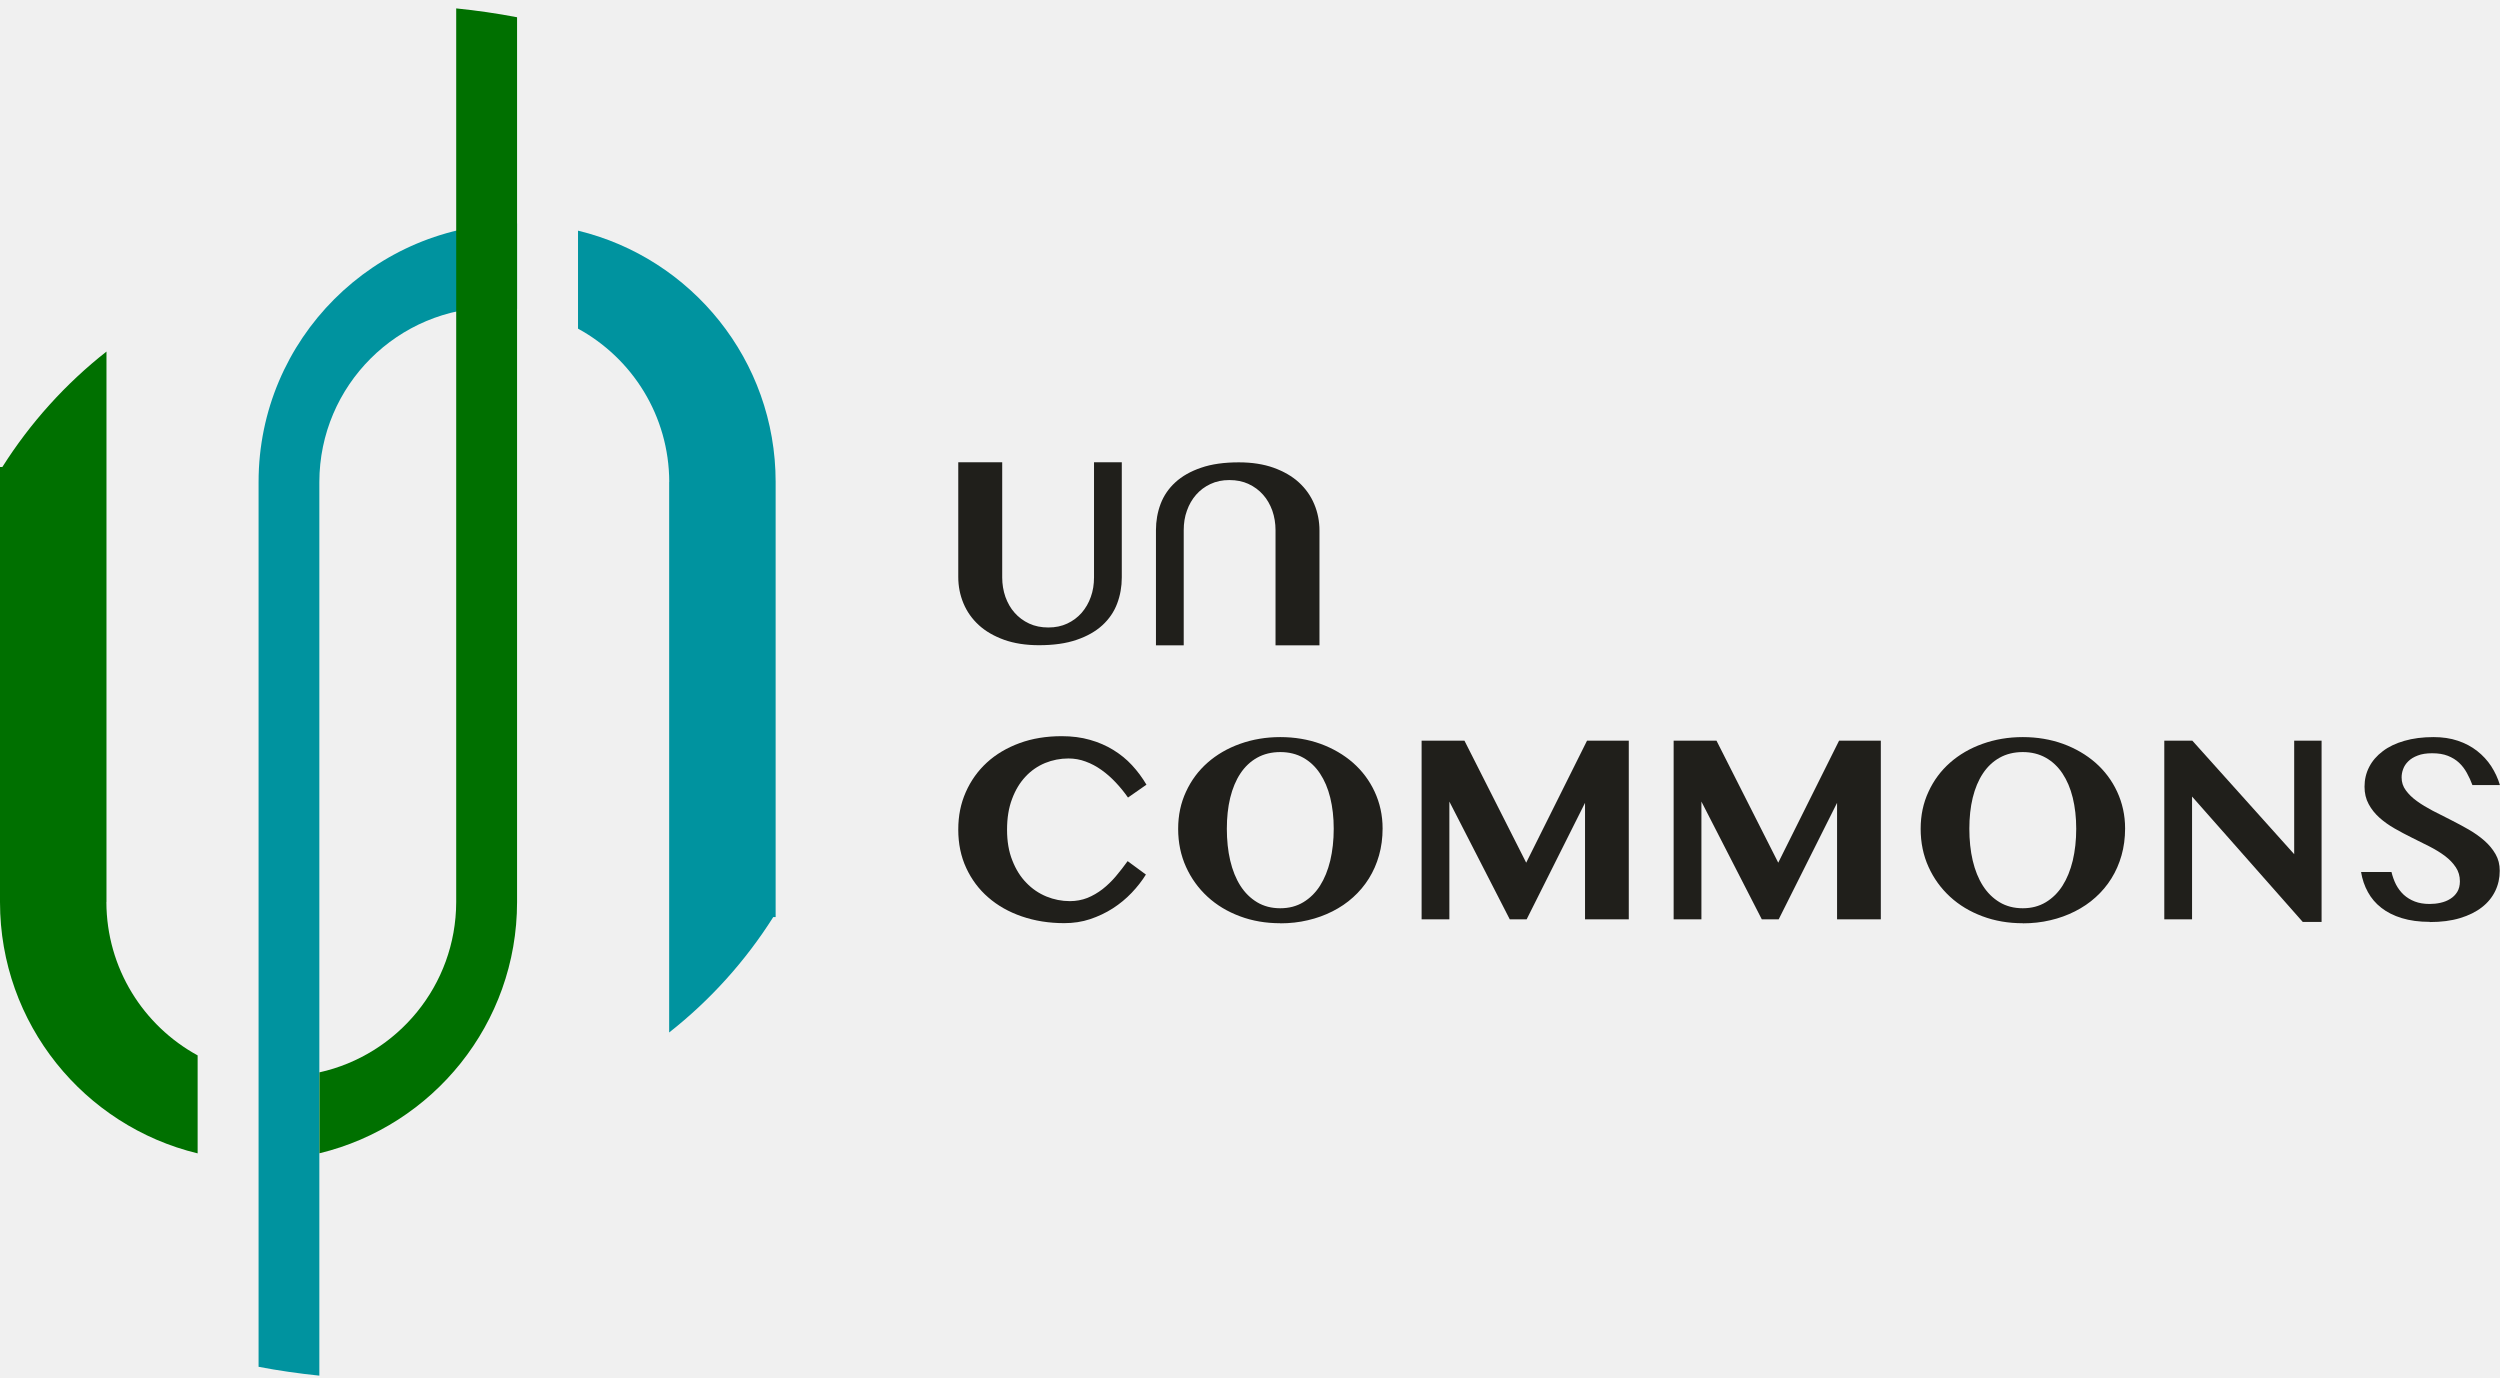
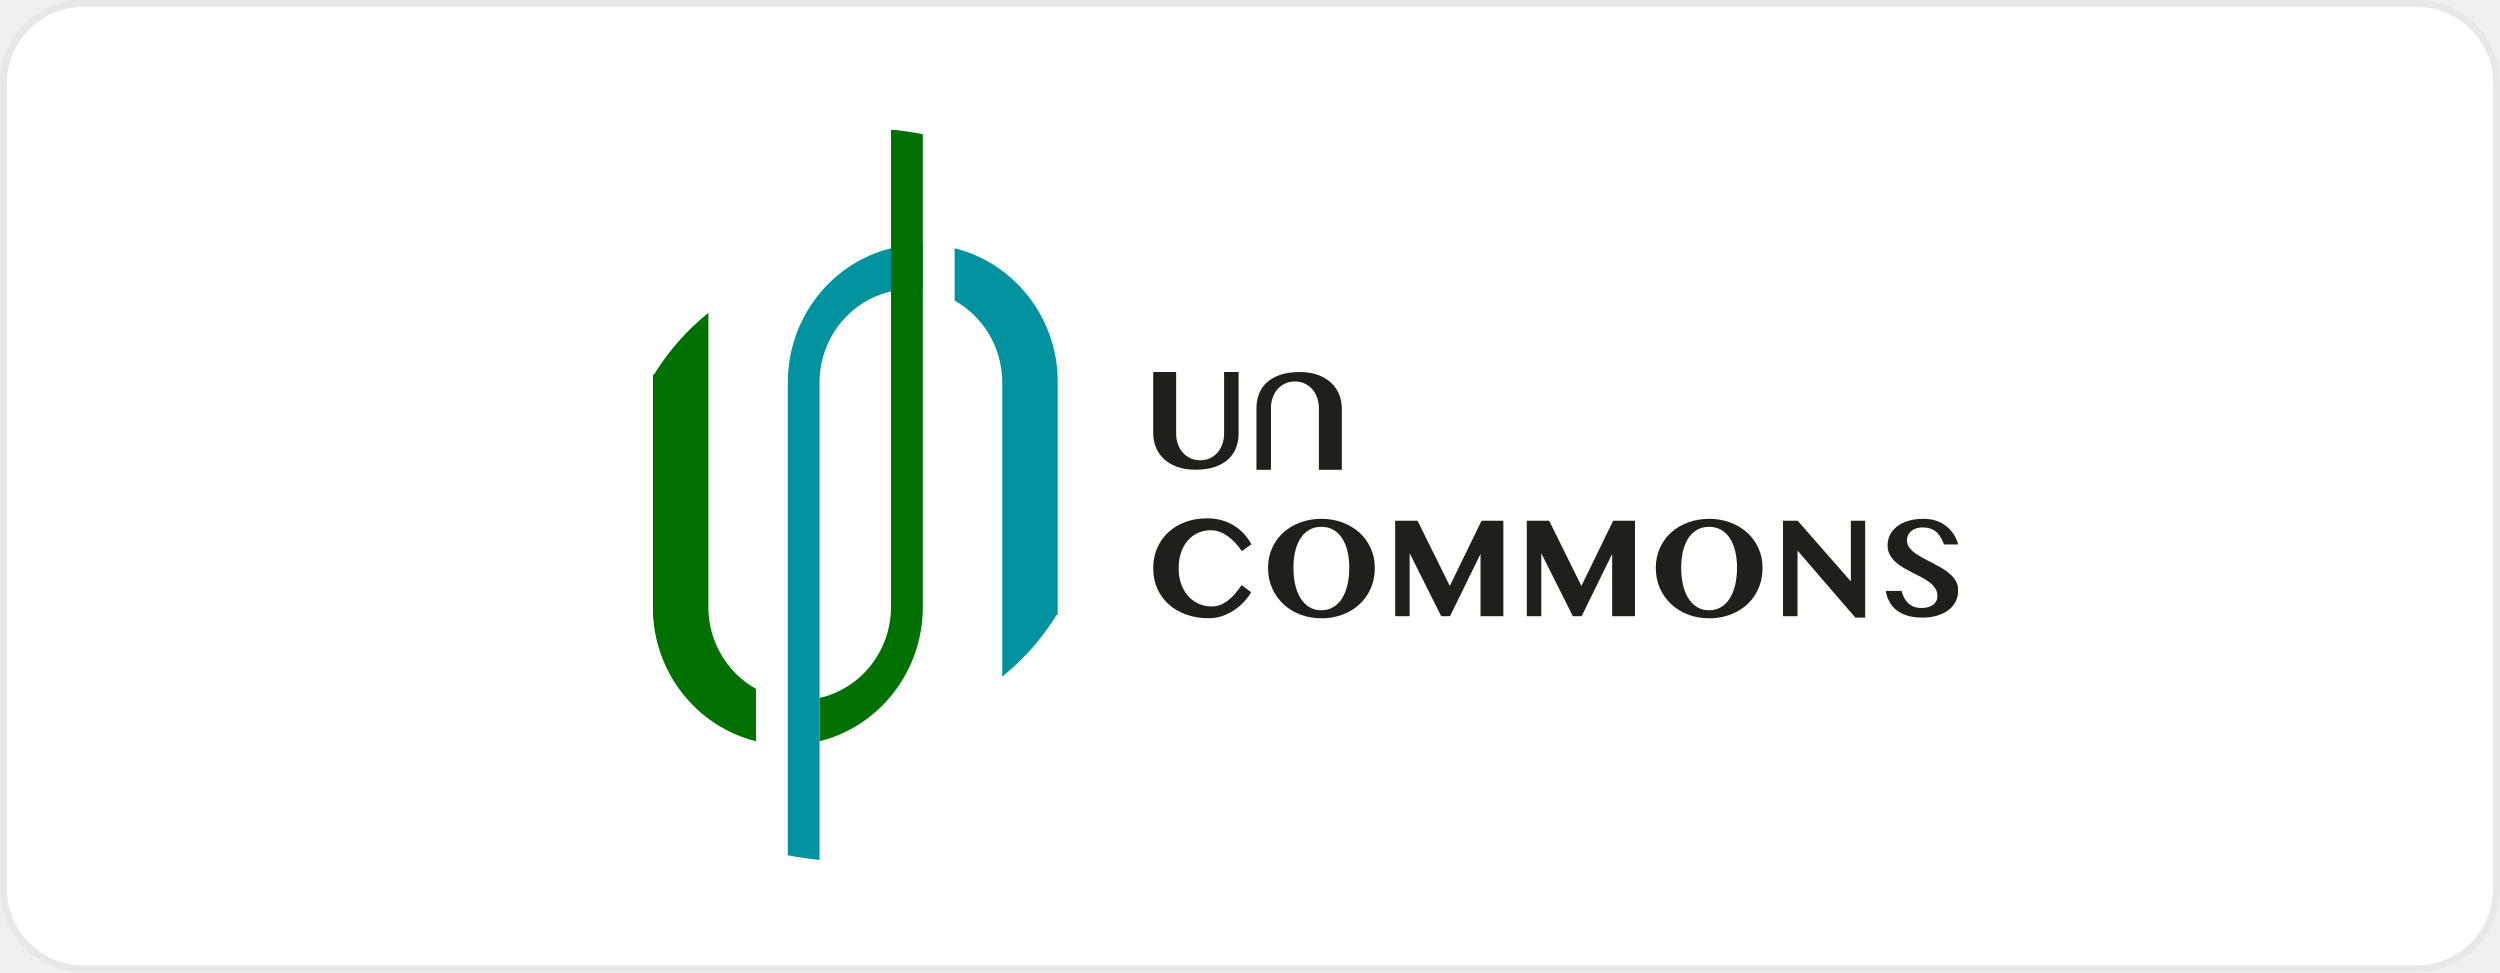
- <svg xmlns="http://www.w3.org/2000/svg" width="274" height="151" viewBox="0 0 274 151" fill="none">
-   <g clip-path="url(#clip0_10_185)">
-     <path d="M105.026 50.663H109.842V63.287C109.842 64.037 109.962 64.748 110.193 65.419C110.433 66.079 110.763 66.67 111.204 67.161C111.644 67.661 112.175 68.052 112.796 68.342C113.417 68.632 114.117 68.772 114.898 68.772C115.679 68.772 116.35 68.632 116.971 68.342C117.592 68.052 118.112 67.661 118.553 67.161C118.983 66.66 119.324 66.079 119.554 65.419C119.794 64.758 119.904 64.047 119.904 63.287V50.663H122.948V63.287C122.948 64.298 122.778 65.259 122.437 66.16C122.097 67.061 121.556 67.851 120.826 68.522C120.095 69.193 119.154 69.733 118.002 70.124C116.851 70.524 115.469 70.715 113.867 70.715C112.425 70.715 111.154 70.514 110.053 70.124C108.951 69.723 108.02 69.193 107.279 68.512C106.538 67.831 105.978 67.041 105.597 66.13C105.217 65.219 105.026 64.258 105.026 63.236V50.663Z" fill="#201F1B" />
-     <path d="M144.614 70.725H139.798V58.101C139.798 57.35 139.678 56.639 139.448 55.969C139.208 55.308 138.877 54.717 138.437 54.227C137.996 53.726 137.466 53.336 136.845 53.046C136.224 52.755 135.523 52.615 134.742 52.615C133.961 52.615 133.291 52.755 132.67 53.046C132.049 53.336 131.528 53.726 131.088 54.227C130.657 54.727 130.317 55.308 130.087 55.969C129.846 56.63 129.736 57.34 129.736 58.101V70.725H126.693V58.101C126.693 57.09 126.863 56.129 127.203 55.228C127.544 54.327 128.084 53.536 128.815 52.865C129.546 52.195 130.487 51.654 131.639 51.264C132.79 50.863 134.172 50.673 135.774 50.673C137.215 50.673 138.487 50.873 139.588 51.264C140.689 51.664 141.621 52.195 142.361 52.875C143.102 53.556 143.663 54.347 144.043 55.258C144.424 56.169 144.614 57.13 144.614 58.151V70.725Z" fill="#201F1B" />
-     <path d="M110.373 90.946C110.373 92.217 110.563 93.339 110.954 94.31C111.334 95.281 111.845 96.102 112.485 96.752C113.116 97.413 113.857 97.913 114.678 98.254C115.509 98.594 116.37 98.764 117.261 98.764C117.942 98.764 118.583 98.644 119.174 98.414C119.764 98.174 120.315 97.853 120.836 97.453C121.346 97.053 121.837 96.582 122.287 96.052C122.738 95.521 123.168 94.96 123.589 94.38L125.591 95.851C125.161 96.542 124.64 97.213 124.029 97.853C123.419 98.494 122.728 99.065 121.967 99.555C121.206 100.046 120.375 100.436 119.484 100.737C118.593 101.037 117.642 101.177 116.64 101.177C114.958 101.177 113.407 100.927 111.985 100.436C110.563 99.946 109.342 99.255 108.31 98.354C107.279 97.463 106.478 96.382 105.898 95.13C105.317 93.879 105.026 92.478 105.026 90.936C105.026 89.394 105.297 88.073 105.847 86.822C106.398 85.57 107.169 84.489 108.16 83.578C109.151 82.667 110.353 81.957 111.745 81.446C113.136 80.935 114.678 80.685 116.36 80.685C117.481 80.685 118.513 80.815 119.454 81.085C120.385 81.346 121.236 81.716 122.007 82.187C122.768 82.657 123.459 83.208 124.059 83.859C124.66 84.509 125.191 85.22 125.651 86.001L123.629 87.412C123.218 86.822 122.768 86.271 122.277 85.751C121.787 85.23 121.276 84.779 120.725 84.389C120.175 83.999 119.604 83.688 118.993 83.468C118.383 83.238 117.752 83.128 117.101 83.128C116.21 83.128 115.349 83.298 114.538 83.628C113.727 83.969 113.006 84.459 112.395 85.12C111.775 85.781 111.284 86.591 110.924 87.562C110.553 88.534 110.373 89.655 110.373 90.926V90.946Z" fill="#201F1B" />
-     <path d="M140.319 101.187C138.737 101.187 137.265 100.937 135.904 100.426C134.532 99.916 133.351 99.205 132.349 98.284C131.348 97.363 130.557 96.272 129.987 95.01C129.416 93.749 129.126 92.358 129.126 90.846C129.126 89.334 129.416 88.003 129.987 86.772C130.557 85.53 131.348 84.469 132.349 83.588C133.351 82.707 134.532 82.016 135.904 81.526C137.275 81.035 138.747 80.785 140.319 80.785C141.891 80.785 143.373 81.035 144.734 81.526C146.096 82.026 147.277 82.717 148.289 83.598C149.29 84.479 150.091 85.54 150.661 86.772C151.232 88.003 151.533 89.344 151.533 90.806C151.533 91.847 151.402 92.828 151.142 93.749C150.882 94.67 150.511 95.511 150.031 96.282C149.55 97.053 148.969 97.743 148.299 98.344C147.628 98.955 146.867 99.465 146.036 99.886C145.205 100.306 144.304 100.636 143.343 100.857C142.381 101.087 141.37 101.197 140.329 101.197L140.319 101.187ZM140.319 99.545C141.27 99.545 142.111 99.325 142.842 98.885C143.573 98.444 144.184 97.843 144.674 97.073C145.165 96.302 145.535 95.391 145.796 94.32C146.046 93.258 146.176 92.097 146.176 90.836C146.176 89.575 146.046 88.463 145.796 87.432C145.545 86.401 145.165 85.52 144.674 84.779C144.184 84.039 143.573 83.458 142.842 83.048C142.111 82.637 141.27 82.427 140.319 82.427C139.368 82.427 138.507 82.637 137.776 83.048C137.045 83.458 136.434 84.039 135.944 84.779C135.453 85.52 135.083 86.411 134.832 87.432C134.582 88.463 134.462 89.595 134.462 90.836C134.462 92.077 134.582 93.258 134.832 94.32C135.083 95.381 135.453 96.302 135.944 97.073C136.434 97.843 137.045 98.444 137.776 98.885C138.507 99.325 139.358 99.545 140.319 99.545Z" fill="#201F1B" />
-     <path d="M155.828 81.176H160.503L167.271 94.55L173.939 81.176H178.515V100.757H173.719V87.993L167.322 100.757H165.469L158.851 87.853V100.757H155.808V81.176H155.828Z" fill="#201F1B" />
-     <path d="M183.451 81.176H188.127L194.895 94.55L201.563 81.176H206.138V100.757H201.342V87.993L194.945 100.757H193.093L186.475 87.853V100.757H183.431V81.176H183.451Z" fill="#201F1B" />
-     <path d="M221.697 101.187C220.115 101.187 218.643 100.937 217.282 100.426C215.91 99.916 214.729 99.205 213.727 98.284C212.726 97.363 211.935 96.272 211.365 95.01C210.794 93.749 210.504 92.358 210.504 90.846C210.504 89.334 210.794 88.003 211.365 86.772C211.935 85.53 212.726 84.469 213.727 83.588C214.729 82.707 215.91 82.016 217.282 81.526C218.653 81.035 220.125 80.785 221.697 80.785C223.269 80.785 224.751 81.035 226.112 81.526C227.474 82.026 228.655 82.717 229.667 83.598C230.668 84.479 231.469 85.54 232.039 86.772C232.61 88.003 232.911 89.344 232.911 90.806C232.911 91.847 232.78 92.828 232.52 93.749C232.26 94.67 231.889 95.511 231.409 96.282C230.928 97.053 230.347 97.743 229.677 98.344C229.006 98.955 228.245 99.465 227.414 99.886C226.583 100.306 225.682 100.636 224.721 100.857C223.759 101.087 222.748 101.197 221.707 101.197L221.697 101.187ZM221.697 99.545C222.648 99.545 223.489 99.325 224.22 98.885C224.951 98.444 225.562 97.843 226.052 97.073C226.543 96.302 226.913 95.391 227.174 94.32C227.424 93.258 227.554 92.097 227.554 90.836C227.554 89.575 227.424 88.463 227.174 87.432C226.923 86.401 226.543 85.52 226.052 84.779C225.562 84.039 224.951 83.458 224.22 83.048C223.489 82.637 222.648 82.427 221.697 82.427C220.746 82.427 219.885 82.637 219.154 83.048C218.423 83.458 217.812 84.039 217.322 84.779C216.831 85.52 216.461 86.411 216.21 87.432C215.96 88.463 215.84 89.595 215.84 90.836C215.84 92.077 215.96 93.258 216.21 94.32C216.461 95.381 216.831 96.302 217.322 97.073C217.812 97.843 218.423 98.444 219.154 98.885C219.885 99.325 220.736 99.545 221.697 99.545Z" fill="#201F1B" />
-     <path d="M237.206 81.176H240.279L251.443 93.619V81.176H254.446V101.047H252.384L240.249 87.302V100.757H237.206V81.176Z" fill="#201F1B" />
-     <path d="M266.321 101.037C265.149 101.037 264.118 100.897 263.237 100.626C262.356 100.356 261.605 99.976 260.994 99.495C260.374 99.015 259.883 98.434 259.523 97.773C259.152 97.103 258.902 96.372 258.772 95.571H262.106C262.226 96.061 262.386 96.522 262.606 96.953C262.827 97.373 263.107 97.743 263.447 98.064C263.788 98.374 264.198 98.624 264.659 98.804C265.129 98.985 265.67 99.075 266.281 99.075C266.681 99.075 267.092 99.035 267.482 98.945C267.883 98.855 268.243 98.714 268.553 98.514C268.874 98.314 269.124 98.064 269.314 97.753C269.505 97.443 269.605 97.053 269.605 96.592C269.605 96.011 269.455 95.501 269.154 95.05C268.854 94.6 268.463 94.189 267.973 93.819C267.482 93.449 266.922 93.108 266.301 92.788C265.67 92.468 265.039 92.147 264.378 91.827C263.728 91.507 263.087 91.166 262.456 90.806C261.825 90.445 261.275 90.055 260.784 89.615C260.294 89.174 259.903 88.684 259.603 88.123C259.302 87.573 259.152 86.932 259.152 86.221C259.152 85.44 259.322 84.719 259.663 84.059C260.003 83.398 260.494 82.827 261.145 82.337C261.785 81.846 262.576 81.466 263.517 81.196C264.449 80.925 265.52 80.785 266.711 80.785C267.692 80.785 268.583 80.915 269.384 81.186C270.185 81.456 270.886 81.826 271.497 82.307C272.108 82.787 272.618 83.338 273.039 83.979C273.449 84.619 273.77 85.3 273.99 86.041H270.976C270.806 85.58 270.606 85.14 270.366 84.709C270.135 84.289 269.855 83.919 269.515 83.598C269.174 83.278 268.764 83.028 268.283 82.837C267.803 82.647 267.232 82.557 266.561 82.557C265.93 82.557 265.41 82.637 264.979 82.807C264.549 82.968 264.208 83.178 263.948 83.438C263.688 83.688 263.497 83.979 263.387 84.289C263.267 84.599 263.217 84.91 263.217 85.21C263.217 85.731 263.367 86.201 263.678 86.621C263.988 87.042 264.388 87.442 264.899 87.803C265.4 88.173 265.98 88.513 266.621 88.854C267.262 89.184 267.923 89.525 268.593 89.855C269.264 90.195 269.915 90.546 270.566 90.916C271.207 91.286 271.787 91.697 272.288 92.137C272.789 92.578 273.199 93.068 273.509 93.609C273.82 94.15 273.97 94.75 273.97 95.431C273.97 96.232 273.81 96.972 273.479 97.653C273.149 98.334 272.668 98.935 272.018 99.435C271.377 99.936 270.576 100.336 269.615 100.626C268.654 100.917 267.552 101.057 266.301 101.057L266.321 101.037Z" fill="#201F1B" />
-     <g clip-path="url(#clip1_10_185)">
-       <path d="M11.67 98.87V51.18V38.53C7.18 42.06 3.32 46.34 0.26 51.18H0V98.87C0 112.22 9.23 123.41 21.66 126.41V115.67C15.71 112.42 11.68 106.12 11.66 98.87H11.67Z" fill="#007000" />
-       <path d="M28.33 149.8C30.52 150.22 32.75 150.54 35 150.77V100.09V52.82C35.02 42.25 43.59 33.69 54.17 33.69C55.02 33.69 55.85 33.75 56.67 33.85V24.49C41.02 24.49 28.34 37.18 28.34 52.82V100.09V149.8H28.33Z" fill="#00939F" />
-       <path d="M73.34 52.82V100.51V113.16C77.83 109.63 81.69 105.35 84.75 100.51H85.01V52.82C85.01 39.47 75.78 28.28 63.35 25.28V36.02C69.3 39.27 73.33 45.57 73.35 52.82H73.34Z" fill="#00939F" />
-       <path d="M50 0.92V51.6V98.87C49.98 108 43.57 115.63 35.01 117.53V126.4C47.44 123.4 56.67 112.21 56.67 98.87V51.6V1.89C54.48 1.47 52.25 1.15 50 0.92Z" fill="#007000" />
+ <svg xmlns="http://www.w3.org/2000/svg" width="180" height="70" viewBox="0 0 180 70" fill="none">
+   <g clip-path="url(#clip0_37_15823)">
+     <path d="M174 0.25H6C2.824 0.25 0.25 2.824 0.25 6V64C0.25 67.176 2.824 69.75 6 69.75H174C177.176 69.75 179.75 67.176 179.75 64V6C179.75 2.824 177.176 0.25 174 0.25Z" fill="white" stroke="#E8E8E8" stroke-width="0.5" />
+     <g clip-path="url(#clip1_37_15823)">
+       <mask id="mask0_37_15823" style="mask-type:luminance" maskUnits="userSpaceOnUse" x="47" y="9" width="94" height="53">
+         <path d="M141 9.323H47V61.972H141V9.323Z" fill="white" />
+       </mask>
+       <g mask="url(#mask0_37_15823)">
+         <path d="M83.031 26.782H84.683V31.213C84.683 31.477 84.724 31.726 84.803 31.962C84.886 32.194 84.999 32.401 85.15 32.573C85.301 32.749 85.483 32.886 85.696 32.988C85.909 33.09 86.15 33.139 86.418 33.139C86.685 33.139 86.916 33.09 87.129 32.988C87.342 32.886 87.52 32.749 87.671 32.573C87.819 32.397 87.936 32.194 88.015 31.962C88.097 31.73 88.135 31.48 88.135 31.213V26.782H89.179V31.213C89.179 31.568 89.121 31.905 89.004 32.222C88.887 32.538 88.702 32.815 88.451 33.051C88.2 33.286 87.878 33.476 87.482 33.613C87.088 33.754 86.613 33.82 86.064 33.82C85.569 33.82 85.133 33.75 84.755 33.613C84.377 33.472 84.058 33.286 83.804 33.047C83.549 32.808 83.357 32.531 83.227 32.211C83.096 31.891 83.031 31.554 83.031 31.196V26.782Z" fill="#201F1B" />
+         <path d="M96.612 33.824H94.96V29.393C94.96 29.13 94.919 28.88 94.84 28.645C94.758 28.413 94.644 28.206 94.493 28.033C94.342 27.858 94.16 27.721 93.947 27.619C93.734 27.517 93.493 27.468 93.225 27.468C92.957 27.468 92.728 27.517 92.515 27.619C92.302 27.721 92.123 27.858 91.972 28.033C91.824 28.209 91.707 28.413 91.629 28.645C91.546 28.877 91.508 29.126 91.508 29.393V33.824H90.464V29.393C90.464 29.038 90.522 28.701 90.639 28.385C90.756 28.068 90.941 27.791 91.192 27.555C91.443 27.32 91.766 27.13 92.161 26.993C92.556 26.853 93.03 26.786 93.579 26.786C94.074 26.786 94.51 26.856 94.888 26.993C95.266 27.134 95.585 27.32 95.839 27.559C96.094 27.798 96.286 28.076 96.416 28.395C96.547 28.715 96.612 29.052 96.612 29.411V33.824Z" fill="#201F1B" />
+         <path d="M84.865 40.922C84.865 41.368 84.93 41.761 85.064 42.102C85.195 42.443 85.37 42.731 85.59 42.959C85.806 43.191 86.06 43.367 86.342 43.486C86.627 43.606 86.922 43.666 87.228 43.666C87.462 43.666 87.682 43.623 87.885 43.543C88.087 43.458 88.276 43.346 88.455 43.205C88.63 43.065 88.798 42.9 88.952 42.714C89.107 42.527 89.255 42.33 89.399 42.127L90.086 42.643C89.938 42.886 89.76 43.121 89.55 43.346C89.341 43.571 89.104 43.771 88.843 43.943C88.582 44.115 88.296 44.252 87.991 44.358C87.685 44.463 87.359 44.513 87.015 44.513C86.438 44.513 85.906 44.425 85.418 44.252C84.93 44.08 84.511 43.838 84.157 43.522C83.804 43.209 83.529 42.829 83.33 42.39C83.131 41.951 83.031 41.459 83.031 40.918C83.031 40.377 83.124 39.913 83.312 39.474C83.501 39.035 83.766 38.655 84.106 38.335C84.446 38.016 84.858 37.766 85.336 37.587C85.813 37.408 86.342 37.32 86.919 37.32C87.304 37.32 87.658 37.366 87.981 37.461C88.3 37.552 88.592 37.682 88.856 37.847C89.117 38.012 89.355 38.205 89.56 38.434C89.766 38.662 89.949 38.912 90.106 39.186L89.413 39.681C89.272 39.474 89.117 39.281 88.949 39.098C88.781 38.915 88.606 38.757 88.416 38.62C88.228 38.483 88.032 38.374 87.822 38.297C87.613 38.216 87.397 38.177 87.173 38.177C86.868 38.177 86.572 38.237 86.294 38.353C86.016 38.472 85.768 38.645 85.559 38.877C85.346 39.108 85.178 39.393 85.054 39.734C84.927 40.075 84.865 40.468 84.865 40.914V40.922Z" fill="#201F1B" />
+         <path d="M95.139 44.516C94.596 44.516 94.091 44.428 93.624 44.249C93.153 44.07 92.748 43.82 92.404 43.497C92.061 43.174 91.79 42.791 91.594 42.348C91.398 41.905 91.299 41.417 91.299 40.886C91.299 40.356 91.398 39.889 91.594 39.456C91.79 39.021 92.061 38.648 92.404 38.339C92.748 38.03 93.153 37.787 93.624 37.615C94.094 37.443 94.6 37.355 95.139 37.355C95.678 37.355 96.186 37.443 96.653 37.615C97.121 37.791 97.526 38.033 97.873 38.342C98.216 38.652 98.491 39.024 98.687 39.456C98.883 39.889 98.986 40.359 98.986 40.872C98.986 41.238 98.941 41.582 98.852 41.905C98.763 42.229 98.635 42.524 98.471 42.794C98.306 43.065 98.106 43.307 97.876 43.518C97.646 43.732 97.385 43.912 97.1 44.059C96.815 44.207 96.506 44.323 96.176 44.4C95.846 44.481 95.499 44.52 95.142 44.52L95.139 44.516ZM95.139 43.94C95.465 43.94 95.754 43.862 96.004 43.708C96.255 43.553 96.465 43.342 96.633 43.072C96.801 42.801 96.928 42.482 97.018 42.106C97.103 41.733 97.148 41.326 97.148 40.883C97.148 40.44 97.103 40.05 97.018 39.688C96.932 39.326 96.801 39.017 96.633 38.757C96.465 38.497 96.255 38.293 96.004 38.149C95.754 38.005 95.465 37.931 95.139 37.931C94.812 37.931 94.517 38.005 94.266 38.149C94.016 38.293 93.806 38.497 93.638 38.757C93.469 39.017 93.343 39.33 93.256 39.688C93.171 40.05 93.129 40.447 93.129 40.883C93.129 41.319 93.171 41.733 93.256 42.106C93.343 42.478 93.469 42.801 93.638 43.072C93.806 43.342 94.016 43.553 94.266 43.708C94.517 43.862 94.809 43.94 95.139 43.94Z" fill="#201F1B" />
+         <path d="M100.459 37.492H102.063L104.385 42.186L106.673 37.492H108.242V44.365H106.597V39.885L104.402 44.365H103.767L101.496 39.836V44.365H100.452V37.492H100.459Z" fill="#201F1B" />
+         <path d="M109.936 37.492H111.54L113.862 42.186L116.149 37.492H117.719V44.365H116.074V39.885L113.879 44.365H113.244L110.973 39.836V44.365H109.929V37.492H109.936Z" fill="#201F1B" />
+         <path d="M123.057 44.516C122.514 44.516 122.009 44.428 121.542 44.249C121.071 44.07 120.666 43.82 120.323 43.497C119.979 43.174 119.708 42.791 119.512 42.348C119.316 41.905 119.217 41.417 119.217 40.886C119.217 40.356 119.316 39.889 119.512 39.456C119.708 39.021 119.979 38.648 120.323 38.339C120.666 38.03 121.071 37.787 121.542 37.615C122.012 37.443 122.517 37.355 123.057 37.355C123.596 37.355 124.104 37.443 124.571 37.615C125.039 37.791 125.444 38.033 125.791 38.342C126.134 38.652 126.409 39.024 126.605 39.456C126.801 39.889 126.904 40.359 126.904 40.872C126.904 41.238 126.859 41.582 126.77 41.905C126.681 42.229 126.553 42.524 126.389 42.794C126.224 43.065 126.024 43.307 125.794 43.518C125.564 43.732 125.303 43.912 125.018 44.059C124.733 44.207 124.424 44.323 124.094 44.4C123.764 44.481 123.417 44.52 123.06 44.52L123.057 44.516ZM123.057 43.94C123.383 43.94 123.672 43.862 123.922 43.708C124.173 43.553 124.383 43.342 124.551 43.072C124.719 42.801 124.846 42.482 124.936 42.106C125.021 41.733 125.066 41.326 125.066 40.883C125.066 40.44 125.021 40.05 124.936 39.688C124.85 39.326 124.719 39.017 124.551 38.757C124.383 38.497 124.173 38.293 123.922 38.149C123.672 38.005 123.383 37.931 123.057 37.931C122.73 37.931 122.435 38.005 122.184 38.149C121.934 38.293 121.724 38.497 121.556 38.757C121.387 39.017 121.26 39.33 121.174 39.688C121.089 40.05 121.047 40.447 121.047 40.883C121.047 41.319 121.089 41.733 121.174 42.106C121.26 42.478 121.387 42.801 121.556 43.072C121.724 43.342 121.934 43.553 122.184 43.708C122.435 43.862 122.727 43.94 123.057 43.94Z" fill="#201F1B" />
+         <path d="M128.377 37.492H129.431L133.261 41.86V37.492H134.292V44.467H133.584L129.421 39.642V44.365H128.377V37.492Z" fill="#201F1B" />
+         <path d="M138.366 44.463C137.964 44.463 137.61 44.414 137.308 44.319C137.005 44.224 136.748 44.091 136.538 43.922C136.325 43.754 136.157 43.55 136.034 43.318C135.906 43.082 135.82 42.826 135.776 42.545H136.92C136.961 42.717 137.016 42.879 137.091 43.03C137.167 43.177 137.263 43.307 137.38 43.42C137.497 43.529 137.637 43.617 137.796 43.68C137.957 43.743 138.142 43.775 138.352 43.775C138.489 43.775 138.63 43.761 138.764 43.729C138.902 43.697 139.025 43.648 139.131 43.578C139.242 43.508 139.327 43.42 139.392 43.311C139.458 43.202 139.492 43.065 139.492 42.903C139.492 42.699 139.441 42.52 139.338 42.362C139.235 42.204 139.101 42.06 138.932 41.93C138.764 41.8 138.572 41.681 138.359 41.568C138.142 41.456 137.926 41.343 137.699 41.231C137.476 41.118 137.256 40.999 137.04 40.872C136.823 40.746 136.635 40.609 136.466 40.454C136.298 40.3 136.164 40.127 136.061 39.931C135.958 39.737 135.906 39.513 135.906 39.263C135.906 38.989 135.965 38.736 136.082 38.504C136.198 38.272 136.367 38.072 136.59 37.9C136.81 37.728 137.081 37.594 137.404 37.499C137.723 37.404 138.091 37.355 138.499 37.355C138.836 37.355 139.142 37.401 139.416 37.496C139.691 37.59 139.932 37.721 140.141 37.889C140.351 38.058 140.526 38.251 140.67 38.476C140.811 38.701 140.921 38.94 140.997 39.2H139.963C139.904 39.038 139.836 38.884 139.753 38.733C139.674 38.585 139.578 38.455 139.461 38.342C139.344 38.23 139.204 38.142 139.039 38.075C138.874 38.009 138.678 37.977 138.448 37.977C138.232 37.977 138.053 38.005 137.905 38.065C137.758 38.121 137.641 38.195 137.552 38.286C137.462 38.374 137.397 38.476 137.359 38.585C137.318 38.694 137.301 38.803 137.301 38.908C137.301 39.091 137.352 39.256 137.459 39.404C137.565 39.551 137.703 39.692 137.878 39.818C138.05 39.948 138.249 40.068 138.469 40.187C138.689 40.303 138.915 40.422 139.145 40.538C139.375 40.658 139.599 40.781 139.822 40.911C140.042 41.041 140.241 41.185 140.413 41.34C140.585 41.494 140.725 41.666 140.832 41.856C140.938 42.046 140.99 42.257 140.99 42.496C140.99 42.777 140.935 43.037 140.821 43.276C140.708 43.515 140.543 43.725 140.32 43.901C140.1 44.077 139.825 44.217 139.496 44.319C139.166 44.421 138.788 44.47 138.359 44.47L138.366 44.463Z" fill="#201F1B" />
+         <mask id="mask1_37_15823" style="mask-type:luminance" maskUnits="userSpaceOnUse" x="47" y="9" width="30" height="53">
+           <path d="M76.161 9.323H47V61.916H76.161V9.323Z" fill="white" />
+         </mask>
+         <g mask="url(#mask1_37_15823)">
+           <path d="M51.004 43.703V26.964V22.524C49.463 23.763 48.139 25.265 47.089 26.964H47V43.703C47 48.389 50.166 52.316 54.431 53.369V49.599C52.39 48.459 51.007 46.247 51 43.703H51.004Z" fill="#007000" />
+           <path d="M56.719 61.579C57.47 61.726 58.235 61.839 59.007 61.919V44.131V27.54C59.014 23.829 61.954 20.825 65.584 20.825C65.875 20.825 66.16 20.846 66.442 20.881V17.596C61.072 17.596 56.722 22.05 56.722 27.54V44.131V61.579H56.719Z" fill="#00939F" />
+           <path d="M72.16 27.54V44.278V48.718C73.701 47.479 75.025 45.977 76.075 44.278H76.164V27.54C76.164 22.854 72.998 18.926 68.733 17.873V21.643C70.774 22.784 72.157 24.995 72.164 27.54H72.16Z" fill="#00939F" />
+           <path d="M64.153 9.323V27.111V43.703C64.146 46.907 61.947 49.585 59.011 50.252V53.366C63.275 52.313 66.442 48.385 66.442 43.703V27.111V9.663C65.69 9.516 64.925 9.404 64.153 9.323Z" fill="#007000" />
+         </g>
+       </g>
    </g>
  </g>
  <defs>
-     <clipPath id="clip0_10_185">
-       <rect width="274" height="150" fill="white" transform="translate(0 0.920044)" />
+     <clipPath id="clip0_37_15823">
+       <rect width="180" height="70" fill="white" />
    </clipPath>
-     <clipPath id="clip1_10_185">
-       <rect width="85" height="149.84" fill="white" transform="translate(0 0.920044)" />
+     <clipPath id="clip1_37_15823">
+       <rect width="94" height="53" fill="white" transform="translate(47 9)" />
    </clipPath>
  </defs>
</svg>
